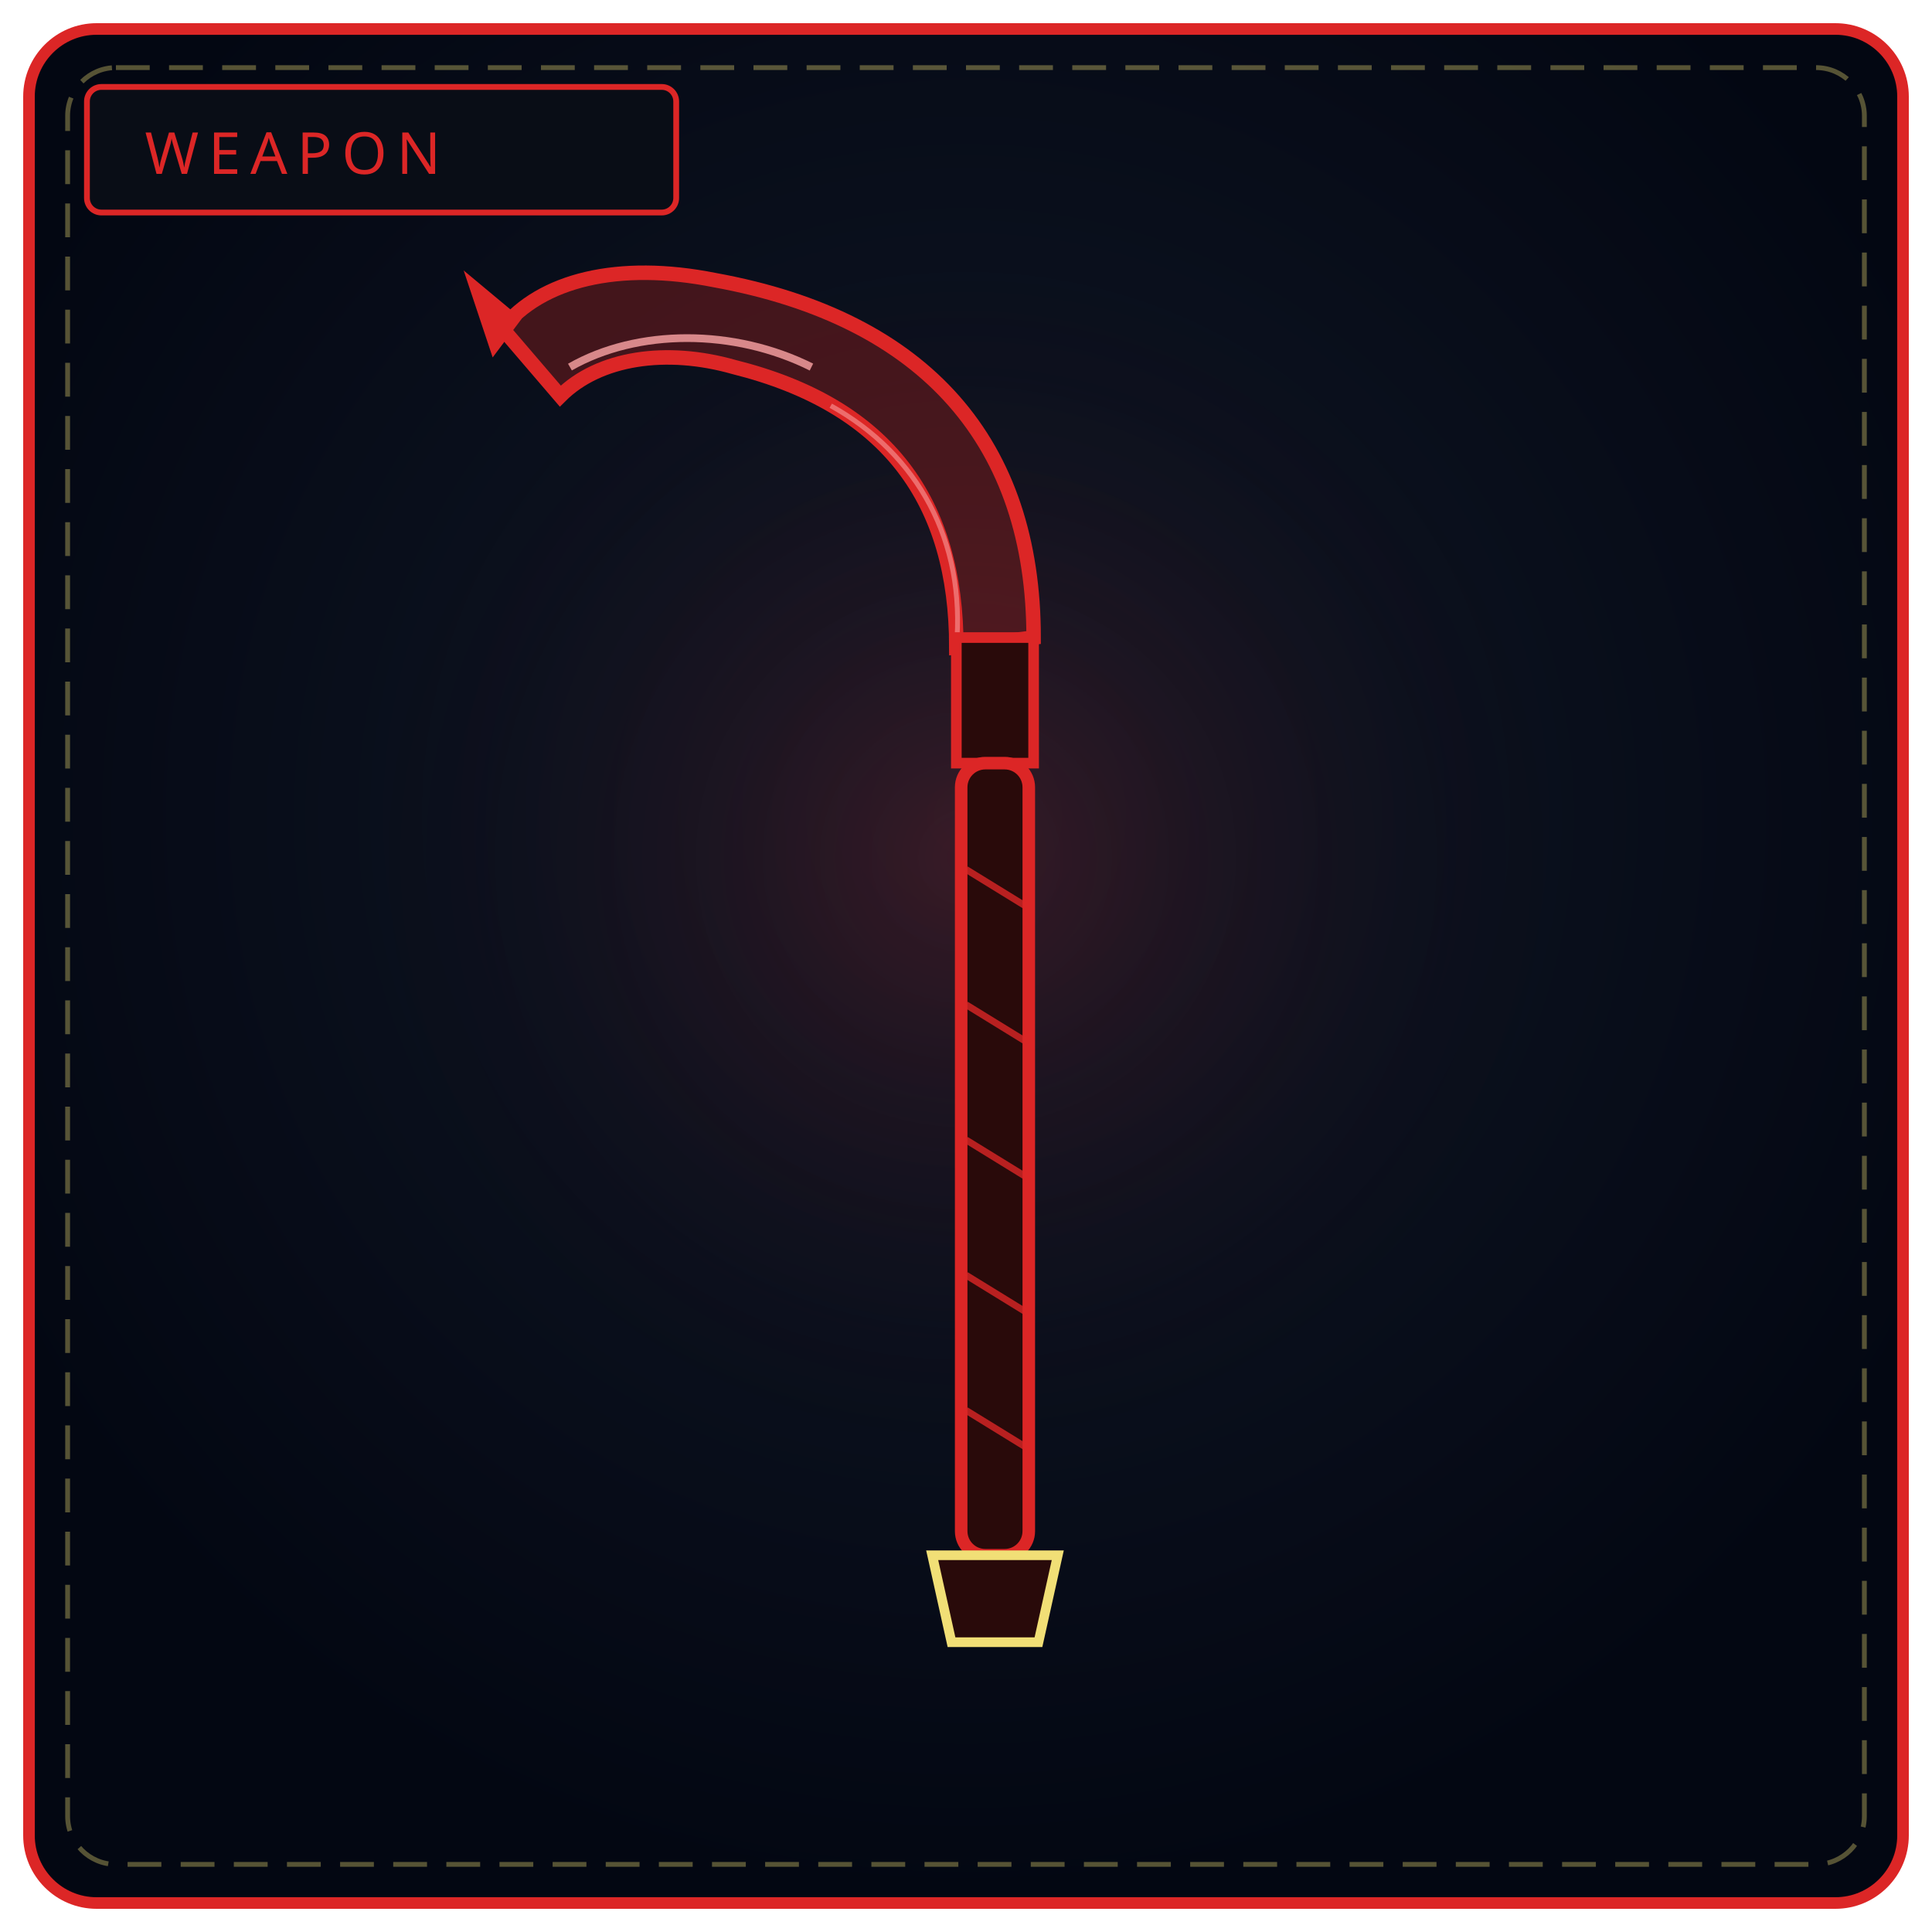
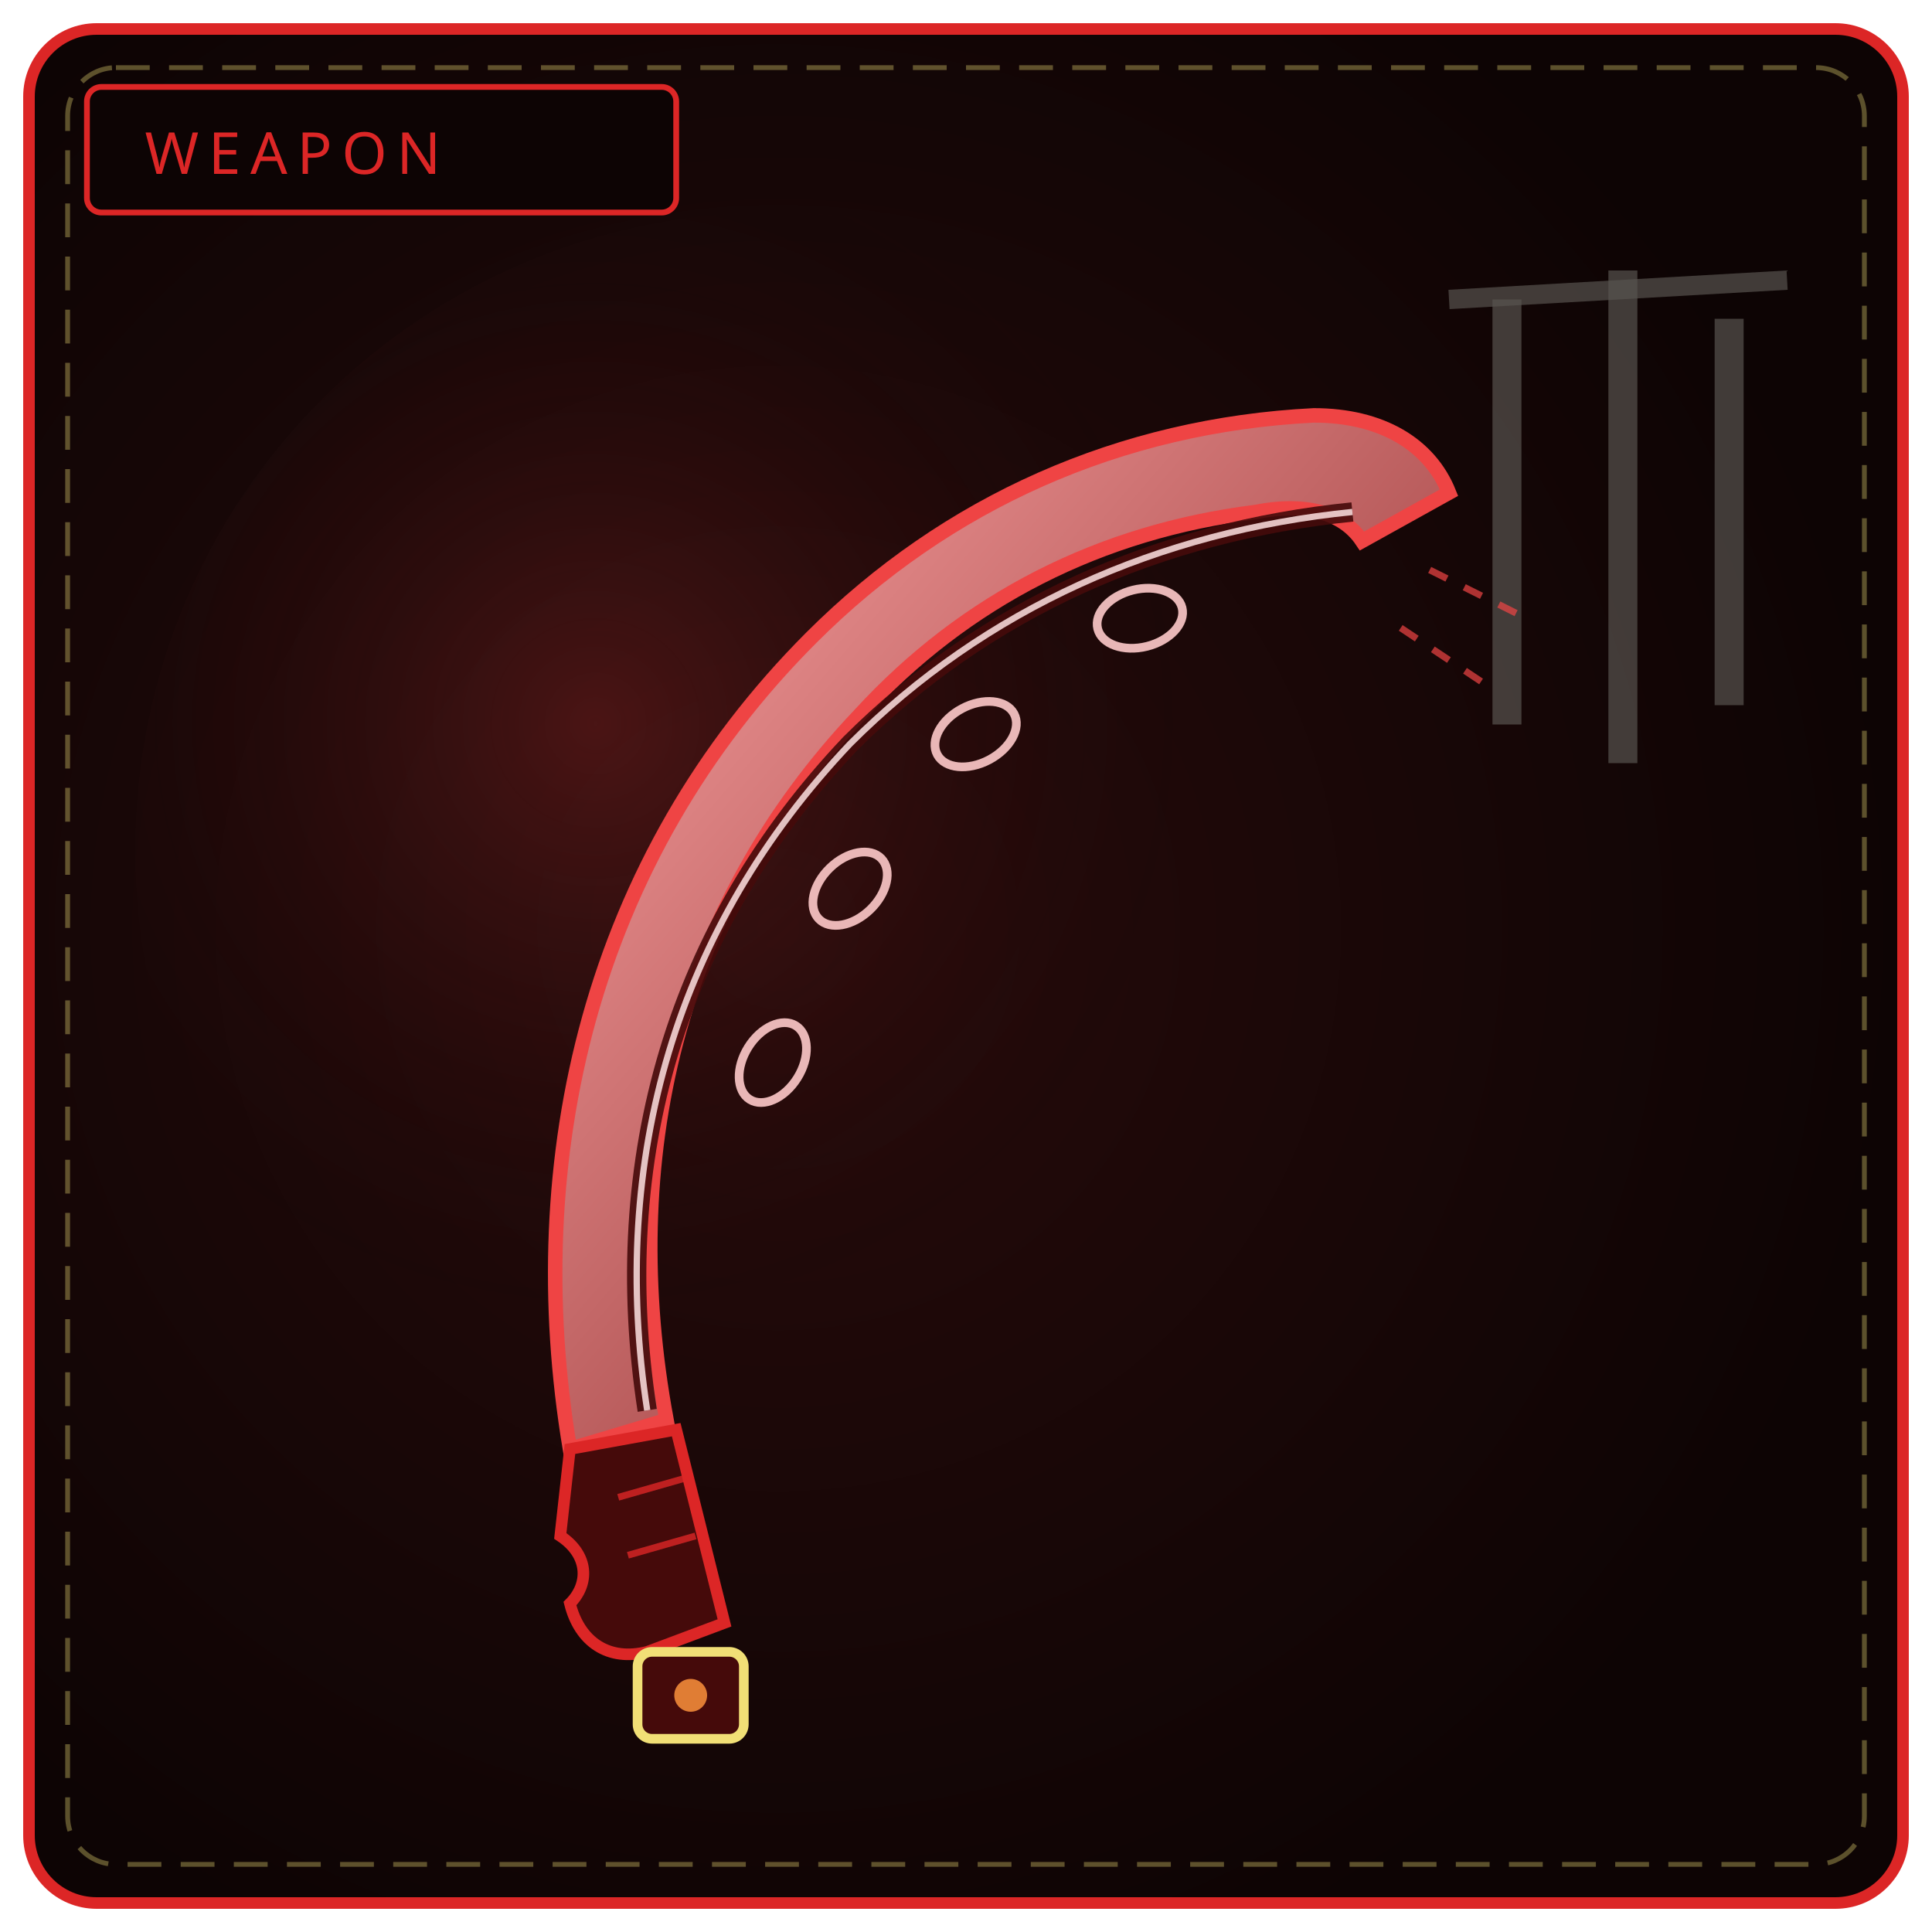
<svg xmlns="http://www.w3.org/2000/svg" viewBox="0 0 400 400" width="100%" height="100%" role="img" aria-label="THE RESENTMENT FANG">
  <defs>
-     <radialGradient id="bw062" cx="50%" cy="42%" r="58%">
-       <stop offset="0%" stop-color="#111827" />
-       <stop offset="100%" stop-color="#030712" />
+     <radialGradient id="bw062" cx="40%" cy="48%" r="60%">
+       <stop offset="0%" stop-color="#280b0b" />
+       <stop offset="100%" stop-color="#0d0404" />
    </radialGradient>
-     <radialGradient id="gw062" cx="50%" cy="46%" r="50%">
-       <stop offset="0%" stop-color="#dc2626" stop-opacity=".2" />
+     <radialGradient id="gw062" cx="36%" cy="40%" r="50%">
+       <stop offset="0%" stop-color="#ef4444" stop-opacity=".2" />
      <stop offset="100%" stop-color="#000" stop-opacity="0" />
    </radialGradient>
+     <linearGradient id="bl062" x1="0" y1="0" x2="1" y2="1">
+       <stop offset="0" stop-color="#fca5a5" />
+       <stop offset="1" stop-color="#7f1d1d" />
+     </linearGradient>
  </defs>
  <rect x="6" y="6" width="388" height="388" rx="14" fill="url(#bw062)" stroke="#dc2626" stroke-width="2.4" />
  <rect x="14" y="14" width="372" height="372" rx="10" fill="none" stroke="#f1df76" stroke-width="1" stroke-dasharray="7 4" opacity=".35" />
-   <circle cx="200" cy="188" r="130" fill="url(#gw062)" />
-   <rect x="18" y="18" width="122" height="26" rx="3" fill="#090d16" stroke="#dc2626" stroke-width="1.2" />
+   <circle cx="160" cy="176" r="132" fill="url(#gw062)" />
+   <rect x="18" y="18" width="122" height="26" rx="3" fill="#0d0404" stroke="#dc2626" stroke-width="1.2" />
  <text x="30" y="36" fill="#dc2626" font-family="Impact, Arial Black, sans-serif" font-size="12" letter-spacing="2">WEAPON</text>
-   <path d="M214 132 C 214 92, 192 66, 148 58 C 128 54, 112 58, 104 68 L116 82 C 124 74, 138 72, 152 76 C 184 84, 198 104, 198 134 Z" fill="#7f1d1d" fill-opacity=".5" stroke="#dc2626" stroke-width="3" />
-   <path d="M118 76 C 132 68, 152 68, 168 76" fill="none" stroke="#fca5a5" stroke-width="1.6" opacity=".8" />
-   <path d="M108 66 L96 56 L102 74 Z" fill="#dc2626" />
-   <path d="M198 134 C 200 112, 190 94, 172 84" fill="none" stroke="#fca5a5" stroke-width="1" opacity=".55" />
-   <rect x="198" y="132" width="16" height="26" fill="#290a0a" stroke="#dc2626" stroke-width="2.2" />
-   <rect x="199" y="158" width="14" height="164" rx="5" fill="#290a0a" stroke="#dc2626" stroke-width="2.6" />
-   <path d="M200 180 L213 188 M200 208 L213 216 M200 236 L213 244 M200 264 L213 272 M200 292 L213 300" stroke="#dc2626" stroke-width="1.4" opacity=".8" />
-   <path d="M193 322 L219 322 L215 340 L197 340 Z" fill="#290a0a" stroke="#f1df76" stroke-width="2" />
+   <path d="M312 62 L312 150 M336 56 L336 158 M358 66 L358 146" stroke="#57534e" stroke-width="6" opacity=".7" />
+   <path d="M300 62 L370 58" stroke="#57534e" stroke-width="4" opacity=".7" />
+   <path d="M118 300 C 108 240, 122 178, 168 132 C 196 104, 232 88, 272 86 C 286 86, 296 92, 300 102 L282 112 C 278 106, 270 104, 260 106 C 228 110, 200 124, 178 148 C 140 188, 128 240, 138 294 Z" fill="url(#bl062)" stroke="#ef4444" stroke-width="3" />
+   <ellipse cx="160" cy="220" rx="9" ry="6" fill="none" stroke="#fecaca" stroke-width="1.8" opacity=".9" transform="rotate(-58 160 220)" />
+   <ellipse cx="176" cy="184" rx="9" ry="6" fill="none" stroke="#fecaca" stroke-width="1.8" opacity=".9" transform="rotate(-44 176 184)" />
+   <ellipse cx="202" cy="152" rx="9" ry="6" fill="none" stroke="#fecaca" stroke-width="1.8" opacity=".9" transform="rotate(-28 202 152)" />
+   <ellipse cx="236" cy="128" rx="9" ry="6" fill="none" stroke="#fecaca" stroke-width="1.8" opacity=".9" transform="rotate(-14 236 128)" />
+   <path d="M134 292 C 126 240, 140 192, 176 154 C 204 126, 240 110, 280 106" fill="none" stroke="#450a0a" stroke-width="4" opacity=".9" />
+   <path d="M134 292 C 126 240, 140 192, 176 154 C 204 126, 240 110, 280 106" fill="none" stroke="#fee2e2" stroke-width="1.3" opacity=".85" />
+   <path d="M296 118 L316 128 M290 130 L308 142" stroke="#ef4444" stroke-width="1.4" stroke-dasharray="4 4" opacity=".7" />
+   <path d="M118 300 L140 296 L150 336 L134 342 C 126 344, 120 340, 118 332 C 122 328, 122 322, 116 318 Z" fill="#450a0a" stroke="#dc2626" stroke-width="2.4" />
+   <path d="M128 310 L142 306 M130 322 L144 318" stroke="#dc2626" stroke-width="1.4" opacity=".8" />
+   <rect x="132" y="342" width="22" height="18" rx="3" fill="#450a0a" stroke="#f1df76" stroke-width="2" />
+   <circle cx="143" cy="351" r="3.4" fill="#fb923c" opacity=".85" />
</svg>
